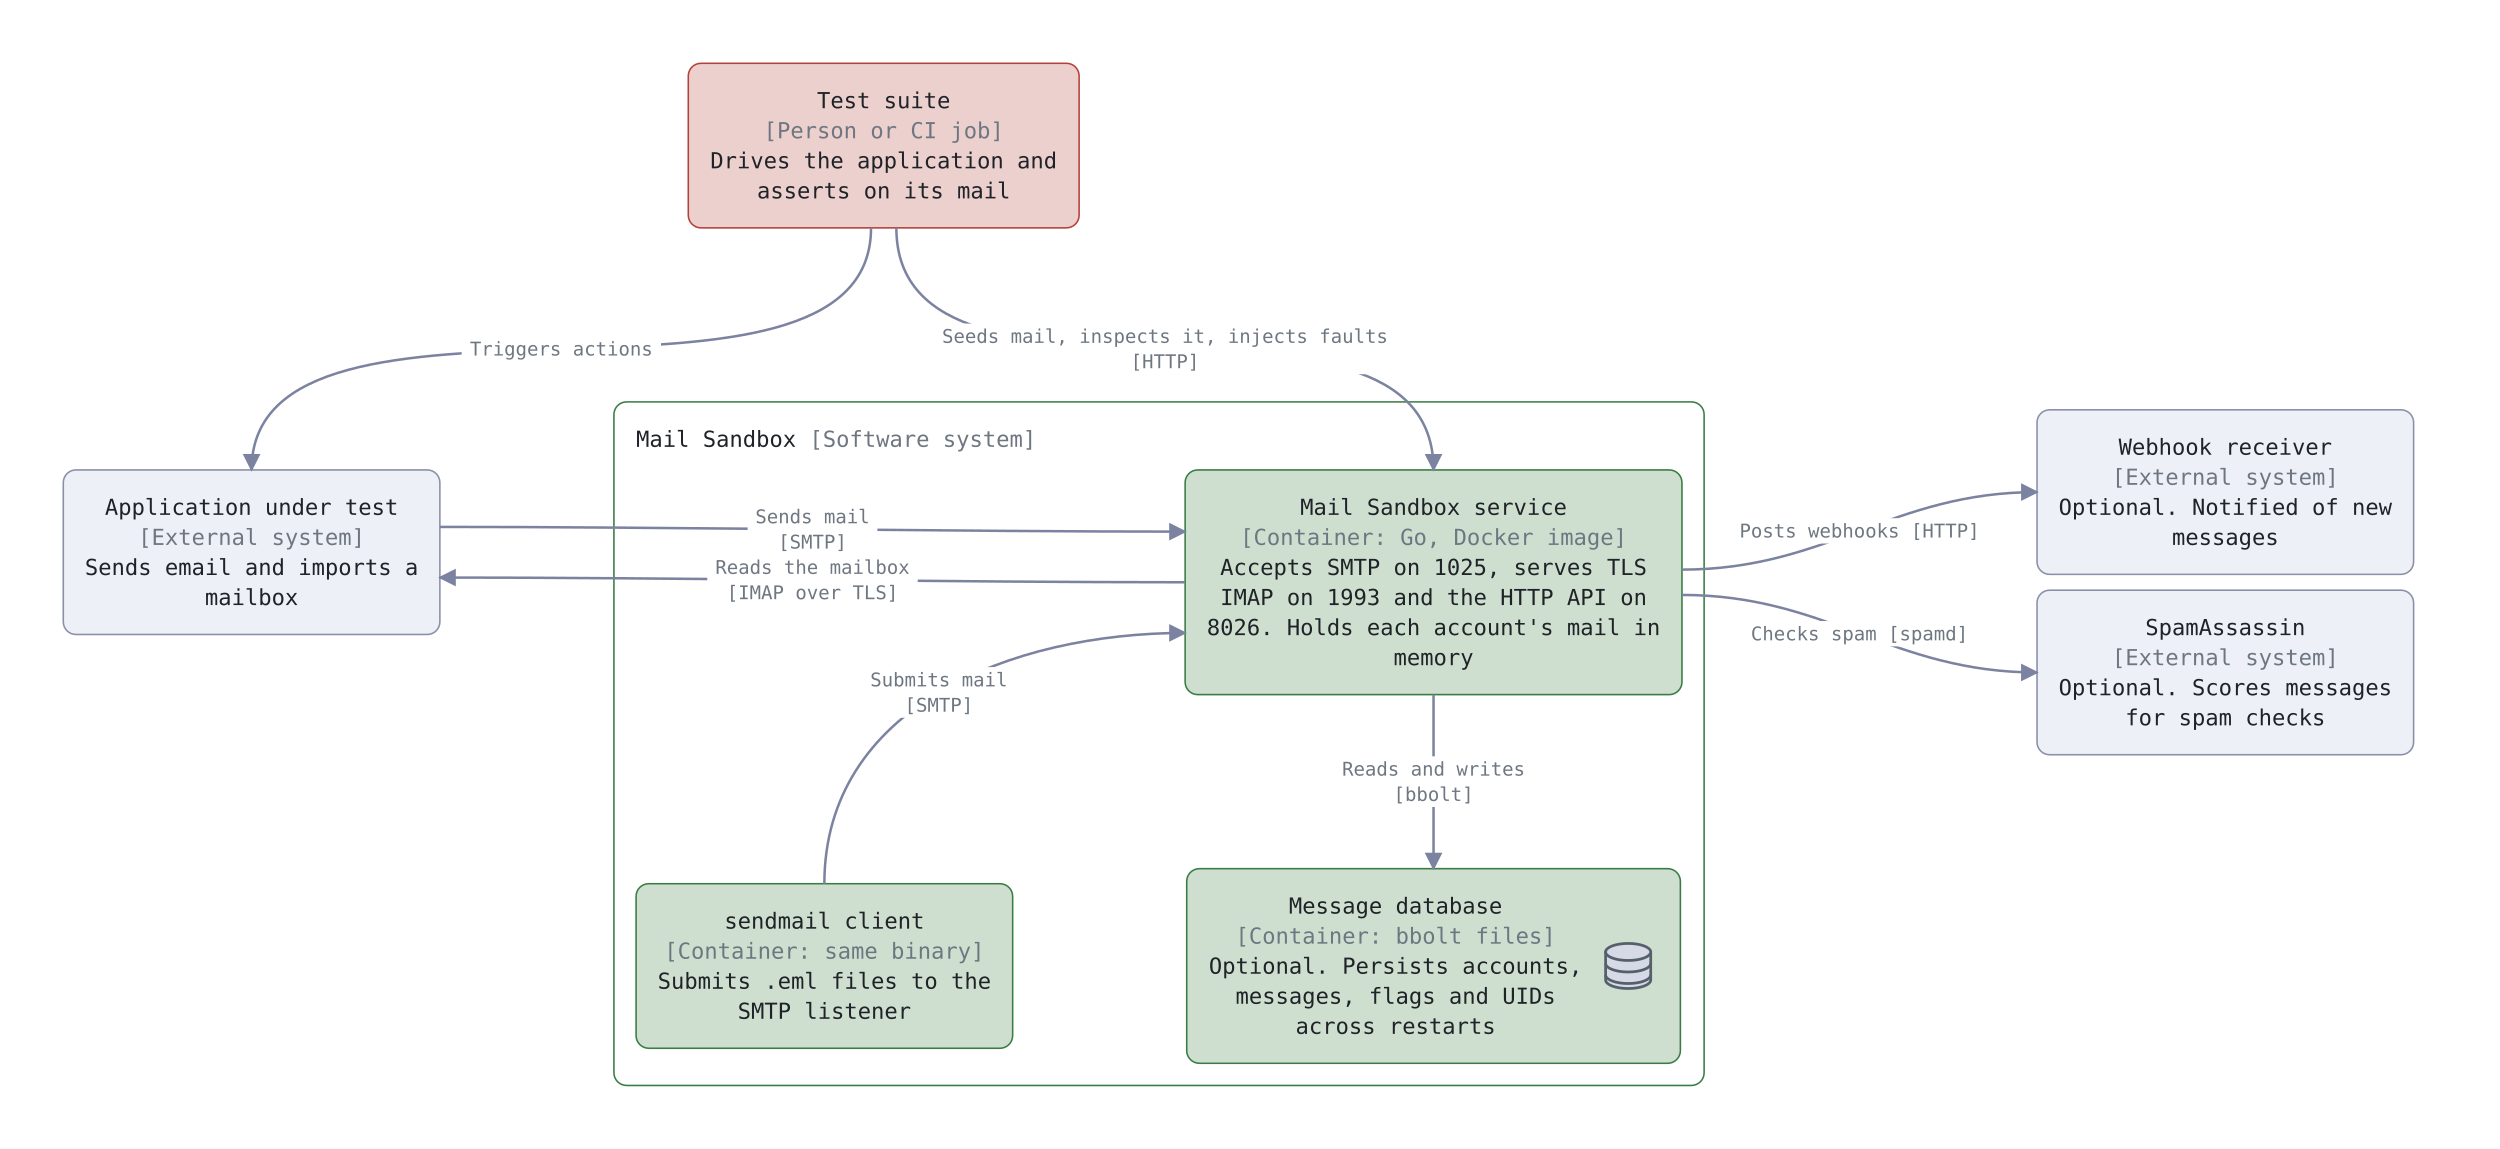
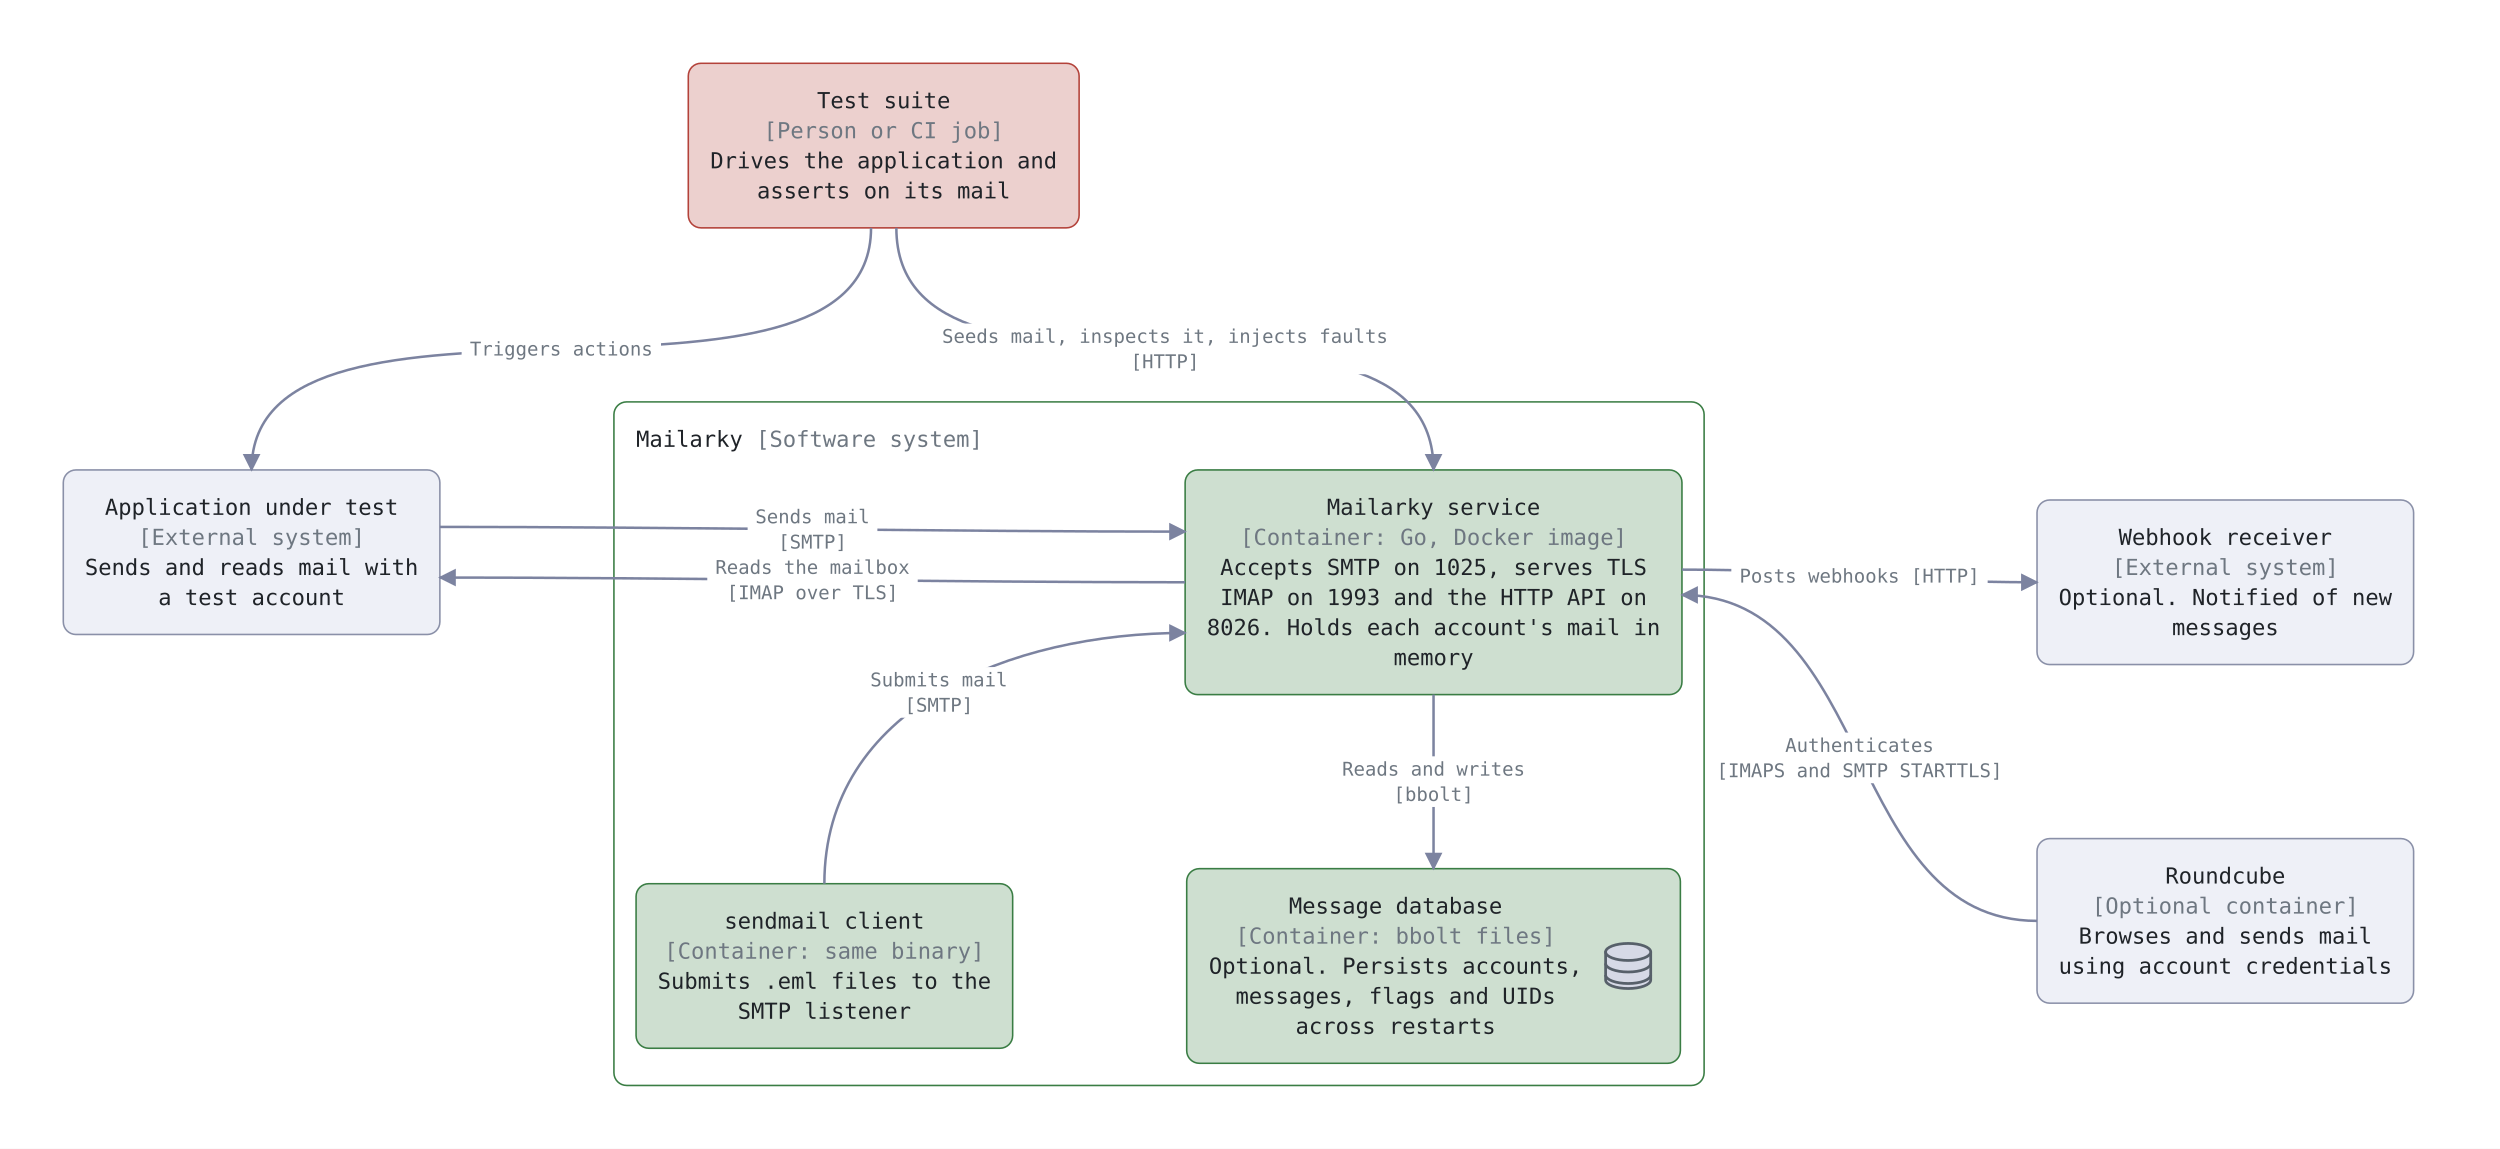
<svg xmlns="http://www.w3.org/2000/svg" width="1580" height="726" viewBox="0 0 1580 726" font-family="'DejaVu Sans Mono', 'Menlo', 'Consolas', 'Liberation Mono', 'Courier New', monospace" font-size="14px">
  <defs>
    <marker id="arrow-7c83a0" viewBox="0 0 10 10" refX="9" refY="5" markerWidth="7" markerHeight="7" orient="auto-start-reverse">
      <path d="M 0 0 L 10 5 L 0 10 z" fill="#7c83a0" />
    </marker>
    <marker id="arrow-7c83a0-back" viewBox="0 0 10 10" refX="9" refY="5" markerWidth="7" markerHeight="7" orient="auto-start-reverse">
      <path d="M 0 0 L 10 5 L 0 10 z" fill="#7c83a0" />
    </marker>
  </defs>
  <rect x="0" y="0" width="1580" height="726" fill="#ffffff" />
  <path d="M396 254 H1069 a8 8 0 0 1 8 8 V678 a8 8 0 0 1 -8 8 H396 a8 8 0 0 1 -8 -8 V262 a8 8 0 0 1 8 -8 Z" fill="none" stroke="#3a7d44" />
-   <text x="402" y="282.4" fill="#1f2328" text-anchor="start">Mail Sandbox <tspan fill="#6e7781">[Software system]</tspan>
+   <text x="402" y="282.4" fill="#1f2328" text-anchor="start">Mailarky <tspan fill="#6e7781">[Software system]</tspan>
  </text>
  <path d="M757 297 H1055 a8 8 0 0 1 8 8 V431 a8 8 0 0 1 -8 8 H757 a8 8 0 0 1 -8 -8 V305 a8 8 0 0 1 8 -8 Z" fill="#cedfd0" stroke="#3a7d44" />
-   <text x="906" y="325.4" fill="#1f2328" text-anchor="middle">Mail Sandbox service</text>
+   <text x="906" y="325.4" fill="#1f2328" text-anchor="middle">Mailarky service</text>
  <text x="906" y="344.4" fill="#6e7781" text-anchor="middle">[Container: Go, Docker image]</text>
  <text x="906" y="363.4" fill="#1f2328" text-anchor="middle">Accepts SMTP on 1025, serves TLS</text>
  <text x="906" y="382.4" fill="#1f2328" text-anchor="middle">IMAP on 1993 and the HTTP API on</text>
  <text x="906" y="401.4" fill="#1f2328" text-anchor="middle">8026. Holds each account's mail in</text>
  <text x="906" y="420.4" fill="#1f2328" text-anchor="middle">memory</text>
  <path d="M758 549 H1054 a8 8 0 0 1 8 8 V664 a8 8 0 0 1 -8 8 H758 a8 8 0 0 1 -8 -8 V557 a8 8 0 0 1 8 -8 Z" fill="#cedfd0" stroke="#3a7d44" />
  <text x="882" y="577.4" fill="#1f2328" text-anchor="middle">Message database</text>
  <text x="882" y="596.4" fill="#6e7781" text-anchor="middle">[Container: bbolt files]</text>
  <text x="882" y="615.4" fill="#1f2328" text-anchor="middle">Optional. Persists accounts,</text>
  <text x="882" y="634.4" fill="#1f2328" text-anchor="middle">messages, flags and UIDs</text>
  <text x="882" y="653.4" fill="#1f2328" text-anchor="middle">across restarts</text>
  <g transform="translate(1010 591.5) scale(1.58333)">
    <path d="M3 6.4 v11.2 a9 3.4 0 0 0 18 0 v-11.2 Z" fill="#d6d9e6" stroke="#57606a" stroke-width="1.1" stroke-linejoin="round" />
    <path d="M3 6.4 a9 3.4 0 0 1 18 0 a9 3.4 0 0 1 -18 0 Z" fill="#d6d9e6" stroke="#57606a" stroke-width="1.1" stroke-linejoin="round" />
    <path d="M3 11 a9 3.4 0 0 0 18 0" fill="none" stroke="#57606a" stroke-width="1.1" stroke-linejoin="round" />
    <path d="M3 15.6 a9 3.4 0 0 0 18 0" fill="none" stroke="#57606a" stroke-width="1.1" stroke-linejoin="round" />
  </g>
  <path d="M410 558.5 H632 a8 8 0 0 1 8 8 V654.5 a8 8 0 0 1 -8 8 H410 a8 8 0 0 1 -8 -8 V566.5 a8 8 0 0 1 8 -8 Z" fill="#cedfd0" stroke="#3a7d44" />
  <text x="521" y="586.9" fill="#1f2328" text-anchor="middle">sendmail client</text>
  <text x="521" y="605.9" fill="#6e7781" text-anchor="middle">[Container: same binary]</text>
  <text x="521" y="624.9" fill="#1f2328" text-anchor="middle">Submits .eml files to the</text>
  <text x="521" y="643.9" fill="#1f2328" text-anchor="middle">SMTP listener</text>
  <path d="M48 297 H270 a8 8 0 0 1 8 8 V393 a8 8 0 0 1 -8 8 H48 a8 8 0 0 1 -8 -8 V305 a8 8 0 0 1 8 -8 Z" fill="#eef0f7" stroke="#8a90a8" />
  <text x="159" y="325.4" fill="#1f2328" text-anchor="middle">Application under test</text>
  <text x="159" y="344.4" fill="#6e7781" text-anchor="middle">[External system]</text>
-   <text x="159" y="363.4" fill="#1f2328" text-anchor="middle">Sends email and imports a</text>
-   <text x="159" y="382.4" fill="#1f2328" text-anchor="middle">mailbox</text>
+   <text x="159" y="363.4" fill="#1f2328" text-anchor="middle">Sends and reads mail with</text>
+   <text x="159" y="382.4" fill="#1f2328" text-anchor="middle">a test account</text>
  <path d="M443 40 H674 a8 8 0 0 1 8 8 V136 a8 8 0 0 1 -8 8 H443 a8 8 0 0 1 -8 -8 V48 a8 8 0 0 1 8 -8 Z" fill="#ecd0ce" stroke="#b3423a" />
  <text x="558.5" y="68.4" fill="#1f2328" text-anchor="middle">Test suite</text>
  <text x="558.5" y="87.4" fill="#6e7781" text-anchor="middle">[Person or CI job]</text>
  <text x="558.5" y="106.4" fill="#1f2328" text-anchor="middle">Drives the application and</text>
  <text x="558.5" y="125.4" fill="#1f2328" text-anchor="middle">asserts on its mail</text>
-   <path d="M1281.4 245 H1531.4 a8 8 0 0 1 8 8 V483 a8 8 0 0 1 -8 8 H1281.4 a8 8 0 0 1 -8 -8 V253 a8 8 0 0 1 8 -8 Z" fill="none" stroke="none" />
-   <path d="M1295.4 259 H1517.4 a8 8 0 0 1 8 8 V355 a8 8 0 0 1 -8 8 H1295.4 a8 8 0 0 1 -8 -8 V267 a8 8 0 0 1 8 -8 Z" fill="#eef0f7" stroke="#8a90a8" />
-   <text x="1406.4" y="287.4" fill="#1f2328" text-anchor="middle">Webhook receiver</text>
-   <text x="1406.4" y="306.4" fill="#6e7781" text-anchor="middle">[External system]</text>
-   <text x="1406.4" y="325.4" fill="#1f2328" text-anchor="middle">Optional. Notified of new</text>
-   <text x="1406.4" y="344.4" fill="#1f2328" text-anchor="middle">messages</text>
-   <path d="M1295.4 373 H1517.4 a8 8 0 0 1 8 8 V469 a8 8 0 0 1 -8 8 H1295.4 a8 8 0 0 1 -8 -8 V381 a8 8 0 0 1 8 -8 Z" fill="#eef0f7" stroke="#8a90a8" />
-   <text x="1406.4" y="401.4" fill="#1f2328" text-anchor="middle">SpamAssassin</text>
-   <text x="1406.4" y="420.4" fill="#6e7781" text-anchor="middle">[External system]</text>
-   <text x="1406.4" y="439.4" fill="#1f2328" text-anchor="middle">Optional. Scores messages</text>
-   <text x="1406.4" y="458.4" fill="#1f2328" text-anchor="middle">for spam checks</text>
+   <path d="M1281.4 302 H1531.4 a8 8 0 0 1 8 8 V426 a8 8 0 0 1 -8 8 H1281.4 a8 8 0 0 1 -8 -8 V310 a8 8 0 0 1 8 -8 Z" fill="none" stroke="none" />
+   <path d="M1295.4 316 H1517.4 a8 8 0 0 1 8 8 V412 a8 8 0 0 1 -8 8 H1295.4 a8 8 0 0 1 -8 -8 V324 a8 8 0 0 1 8 -8 Z" fill="#eef0f7" stroke="#8a90a8" />
+   <text x="1406.4" y="344.4" fill="#1f2328" text-anchor="middle">Webhook receiver</text>
+   <text x="1406.4" y="363.4" fill="#6e7781" text-anchor="middle">[External system]</text>
+   <text x="1406.4" y="382.4" fill="#1f2328" text-anchor="middle">Optional. Notified of new</text>
+   <text x="1406.4" y="401.4" fill="#1f2328" text-anchor="middle">messages</text>
+   <path d="M1295.4 530 H1517.4 a8 8 0 0 1 8 8 V626 a8 8 0 0 1 -8 8 H1295.4 a8 8 0 0 1 -8 -8 V538 a8 8 0 0 1 8 -8 Z" fill="#eef0f7" stroke="#8a90a8" />
+   <text x="1406.4" y="558.4" fill="#1f2328" text-anchor="middle">Roundcube</text>
+   <text x="1406.4" y="577.4" fill="#6e7781" text-anchor="middle">[Optional container]</text>
+   <text x="1406.4" y="596.4" fill="#1f2328" text-anchor="middle">Browses and sends mail</text>
+   <text x="1406.4" y="615.4" fill="#1f2328" text-anchor="middle">using account credentials</text>
  <path d="M 550.5 144 C 550.5 284, 159 157, 159 297" fill="none" stroke="#7c83a0" stroke-width="1.6" marker-end="url(#arrow-7c83a0)" />
  <rect x="291.75" y="212.5" width="126" height="16" fill="#ffffff" />
  <g font-size="12px">
    <text x="354.75" y="224.7" fill="#6e7781" text-anchor="middle">Triggers actions</text>
  </g>
  <path d="M 566.5 144 C 566.5 284, 906 157, 906 297" fill="none" stroke="#7c83a0" stroke-width="1.6" marker-end="url(#arrow-7c83a0)" />
  <rect x="590.75" y="204.5" width="291" height="32" fill="#ffffff" />
  <g font-size="12px">
    <text x="736.25" y="216.7" fill="#6e7781" text-anchor="middle">Seeds mail, inspects it, injects faults</text>
    <text x="736.25" y="232.7" fill="#6e7781" text-anchor="middle">[HTTP]</text>
  </g>
  <path d="M 278 333 C 418 333, 609 336, 749 336" fill="none" stroke="#7c83a0" stroke-width="1.6" marker-end="url(#arrow-7c83a0)" />
  <rect x="472.5" y="318.5" width="82" height="32" fill="#ffffff" />
  <g font-size="12px">
    <text x="513.5" y="330.7" fill="#6e7781" text-anchor="middle">Sends mail</text>
    <text x="513.5" y="346.7" fill="#6e7781" text-anchor="middle">[SMTP]</text>
  </g>
  <path d="M 749 368 C 609 368, 418 365, 278 365" fill="none" stroke="#7c83a0" stroke-width="1.6" marker-end="url(#arrow-7c83a0)" />
  <rect x="447" y="350.5" width="133" height="32" fill="#ffffff" />
  <g font-size="12px">
    <text x="513.5" y="362.7" fill="#6e7781" text-anchor="middle">Reads the mailbox</text>
    <text x="513.5" y="378.7" fill="#6e7781" text-anchor="middle">[IMAP over TLS]</text>
  </g>
  <path d="M 521 558.5 C 521 447.43, 637.93 400, 749 400" fill="none" stroke="#7c83a0" stroke-width="1.6" marker-end="url(#arrow-7c83a0)" />
  <rect x="544.85" y="421.6" width="97" height="32" fill="#ffffff" />
  <g font-size="12px">
    <text x="593.35" y="433.8" fill="#6e7781" text-anchor="middle">Submits mail</text>
    <text x="593.35" y="449.8" fill="#6e7781" text-anchor="middle">[SMTP]</text>
  </g>
  <path d="M 906 439 C 906 483, 906 505, 906 549" fill="none" stroke="#7c83a0" stroke-width="1.6" marker-end="url(#arrow-7c83a0)" />
  <rect x="843" y="478" width="126" height="32" fill="#ffffff" />
  <g font-size="12px">
    <text x="906" y="490.2" fill="#6e7781" text-anchor="middle">Reads and writes</text>
    <text x="906" y="506.2" fill="#6e7781" text-anchor="middle">[bbolt]</text>
  </g>
-   <path d="M 1063 360 C 1154.88 360, 1195.52 311, 1287.4 311" fill="none" stroke="#7c83a0" stroke-width="1.6" marker-end="url(#arrow-7c83a0)" />
-   <rect x="1094.2" y="327.5" width="162" height="16" fill="#ffffff" />
+   <path d="M 1063 360 C 1152.82 360, 1197.58 368, 1287.4 368" fill="none" stroke="#7c83a0" stroke-width="1.6" marker-end="url(#arrow-7c83a0)" />
+   <rect x="1094.2" y="356" width="162" height="16" fill="#ffffff" />
  <g font-size="12px">
-     <text x="1175.2" y="339.7" fill="#6e7781" text-anchor="middle">Posts webhooks [HTTP]</text>
+     <text x="1175.2" y="368.2" fill="#6e7781" text-anchor="middle">Posts webhooks [HTTP]</text>
  </g>
-   <path d="M 1063 376 C 1154.88 376, 1195.52 425, 1287.4 425" fill="none" stroke="#7c83a0" stroke-width="1.6" marker-end="url(#arrow-7c83a0)" />
-   <rect x="1101.7" y="392.5" width="147" height="16" fill="#ffffff" />
+   <path d="M 1287.4 582 C 1165.55 582, 1184.85 376, 1063 376" fill="none" stroke="#7c83a0" stroke-width="1.6" marker-end="url(#arrow-7c83a0)" />
+   <rect x="1080.2" y="463" width="190" height="32" fill="#ffffff" />
  <g font-size="12px">
-     <text x="1175.2" y="404.7" fill="#6e7781" text-anchor="middle">Checks spam [spamd]</text>
+     <text x="1175.2" y="475.2" fill="#6e7781" text-anchor="middle">Authenticates</text>
+     <text x="1175.2" y="491.2" fill="#6e7781" text-anchor="middle">[IMAPS and SMTP STARTTLS]</text>
  </g>
</svg>
